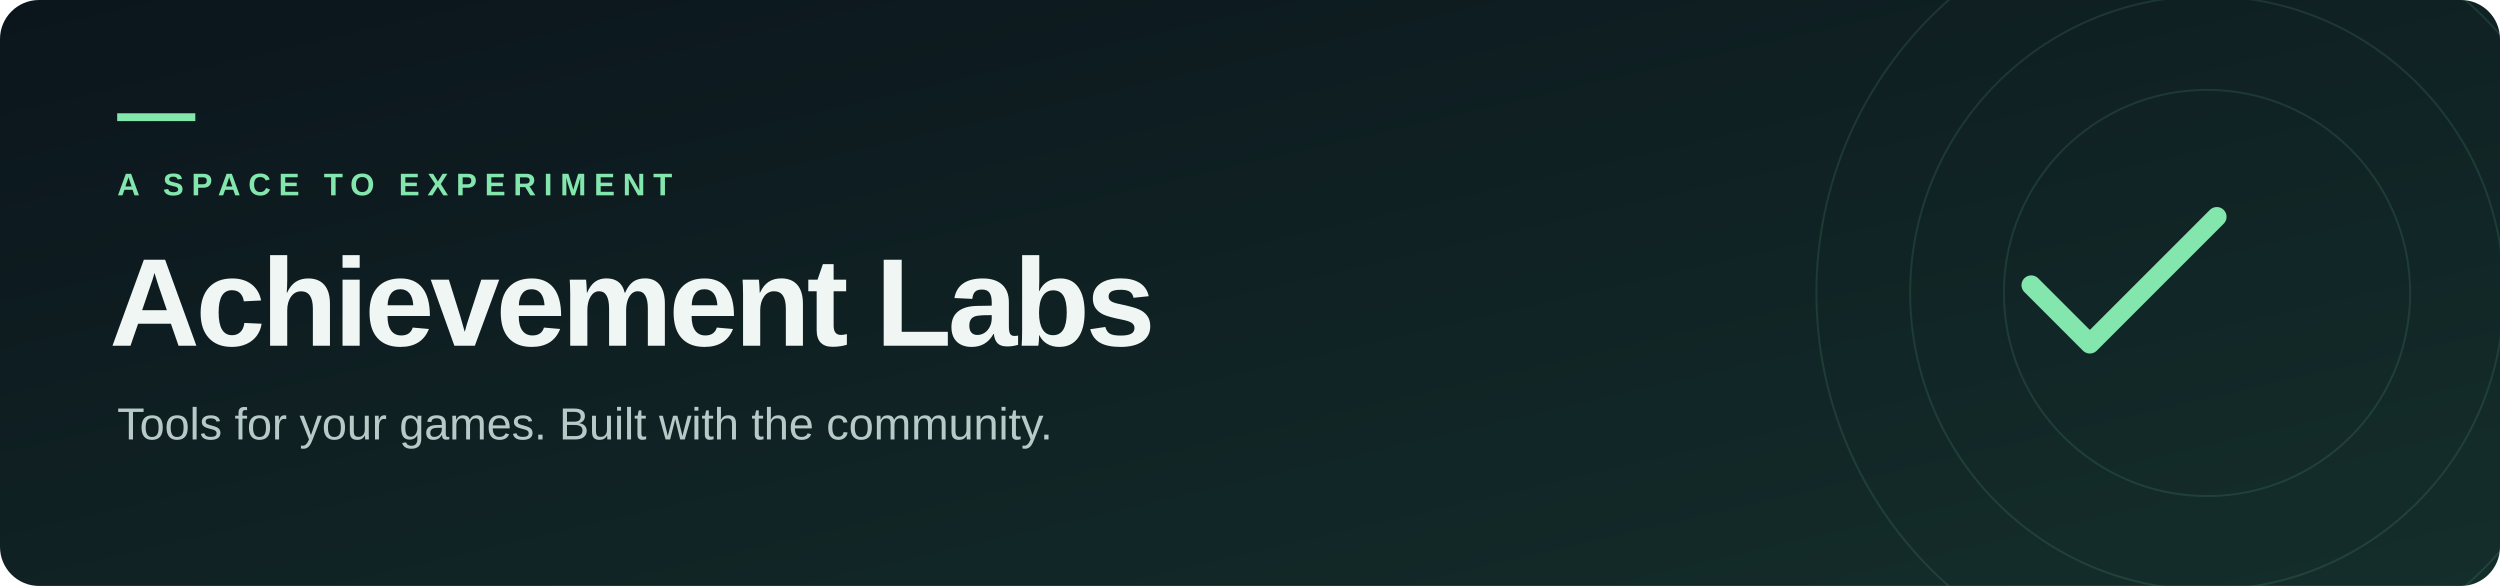
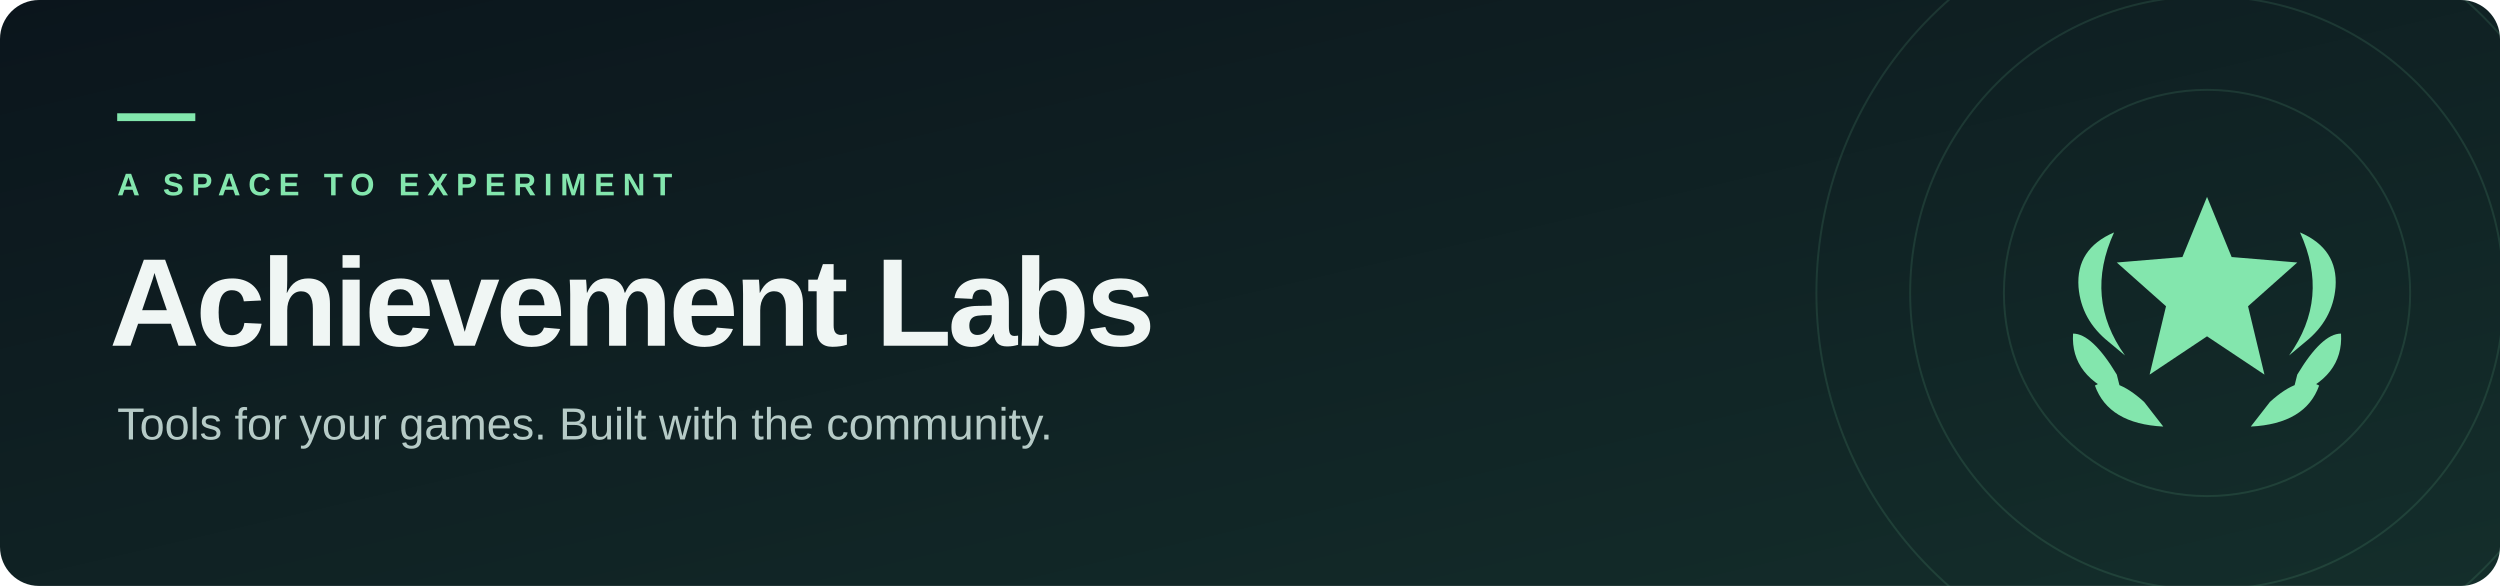
<svg xmlns="http://www.w3.org/2000/svg" width="1280" height="300" viewBox="0 0 1280 300" role="img" aria-labelledby="title desc">
  <defs>
    <linearGradient id="bg" x2="1" y2="1">
      <stop stop-color="#0b151c" />
      <stop offset="1" stop-color="#142e2b" />
    </linearGradient>
  </defs>
  <rect width="1280" height="300" rx="20" fill="url(#bg)" />
  <g fill="none" stroke="#83e6ad" opacity=".12">
    <circle cx="1130" cy="150" r="200" />
    <circle cx="1130" cy="150" r="152" />
    <circle cx="1130" cy="150" r="104" />
  </g>
  <path d="M60 60h40" stroke="#83e6ad" stroke-width="4" />
  <text x="60" y="100" fill="#83e6ad" font-family="Segoe UI,Arial,sans-serif" font-size="16" font-weight="600" letter-spacing="4">A SPACE TO EXPERIMENT</text>
  <text x="56" y="177" fill="#f0f6f4" font-family="Segoe UI,Arial,sans-serif" font-size="64" font-weight="700" letter-spacing="-2">Achievement Labs</text>
  <text x="60" y="225" fill="#b6cbc7" font-family="Segoe UI,Arial,sans-serif" font-size="23">Tools for your games. Built with the community.</text>
-   <path d="M1040 146l30 30 65-65" fill="none" stroke="#83e6ad" stroke-width="10" stroke-linecap="round" stroke-linejoin="round" />
+   <g transform="translate(1060 84) scale(1.4)" fill="#83e6ad">
+     <path d="M50,12 L59,34 L83,36 L65,52 L71,77 L50,63 L29,77 L35,52 L17,36 L41,34 Z M20,70 Q5,49 16,25 Q2,31 3,45 Q4,57 14,65 Z M17,77 Q8,62 1,62 Q0,78 19,85 Z M27,87 Q16,77 9,81 Q14,95 34,96 Z M80,70 Q95,49 84,25 Q98,31 97,45 Q96,57 86,65 Z M83,77 Q92,62 99,62 Q100,78 81,85 Z M73,87 Q84,77 91,81 Q86,95 66,96 Z" />
+   </g>
</svg>
